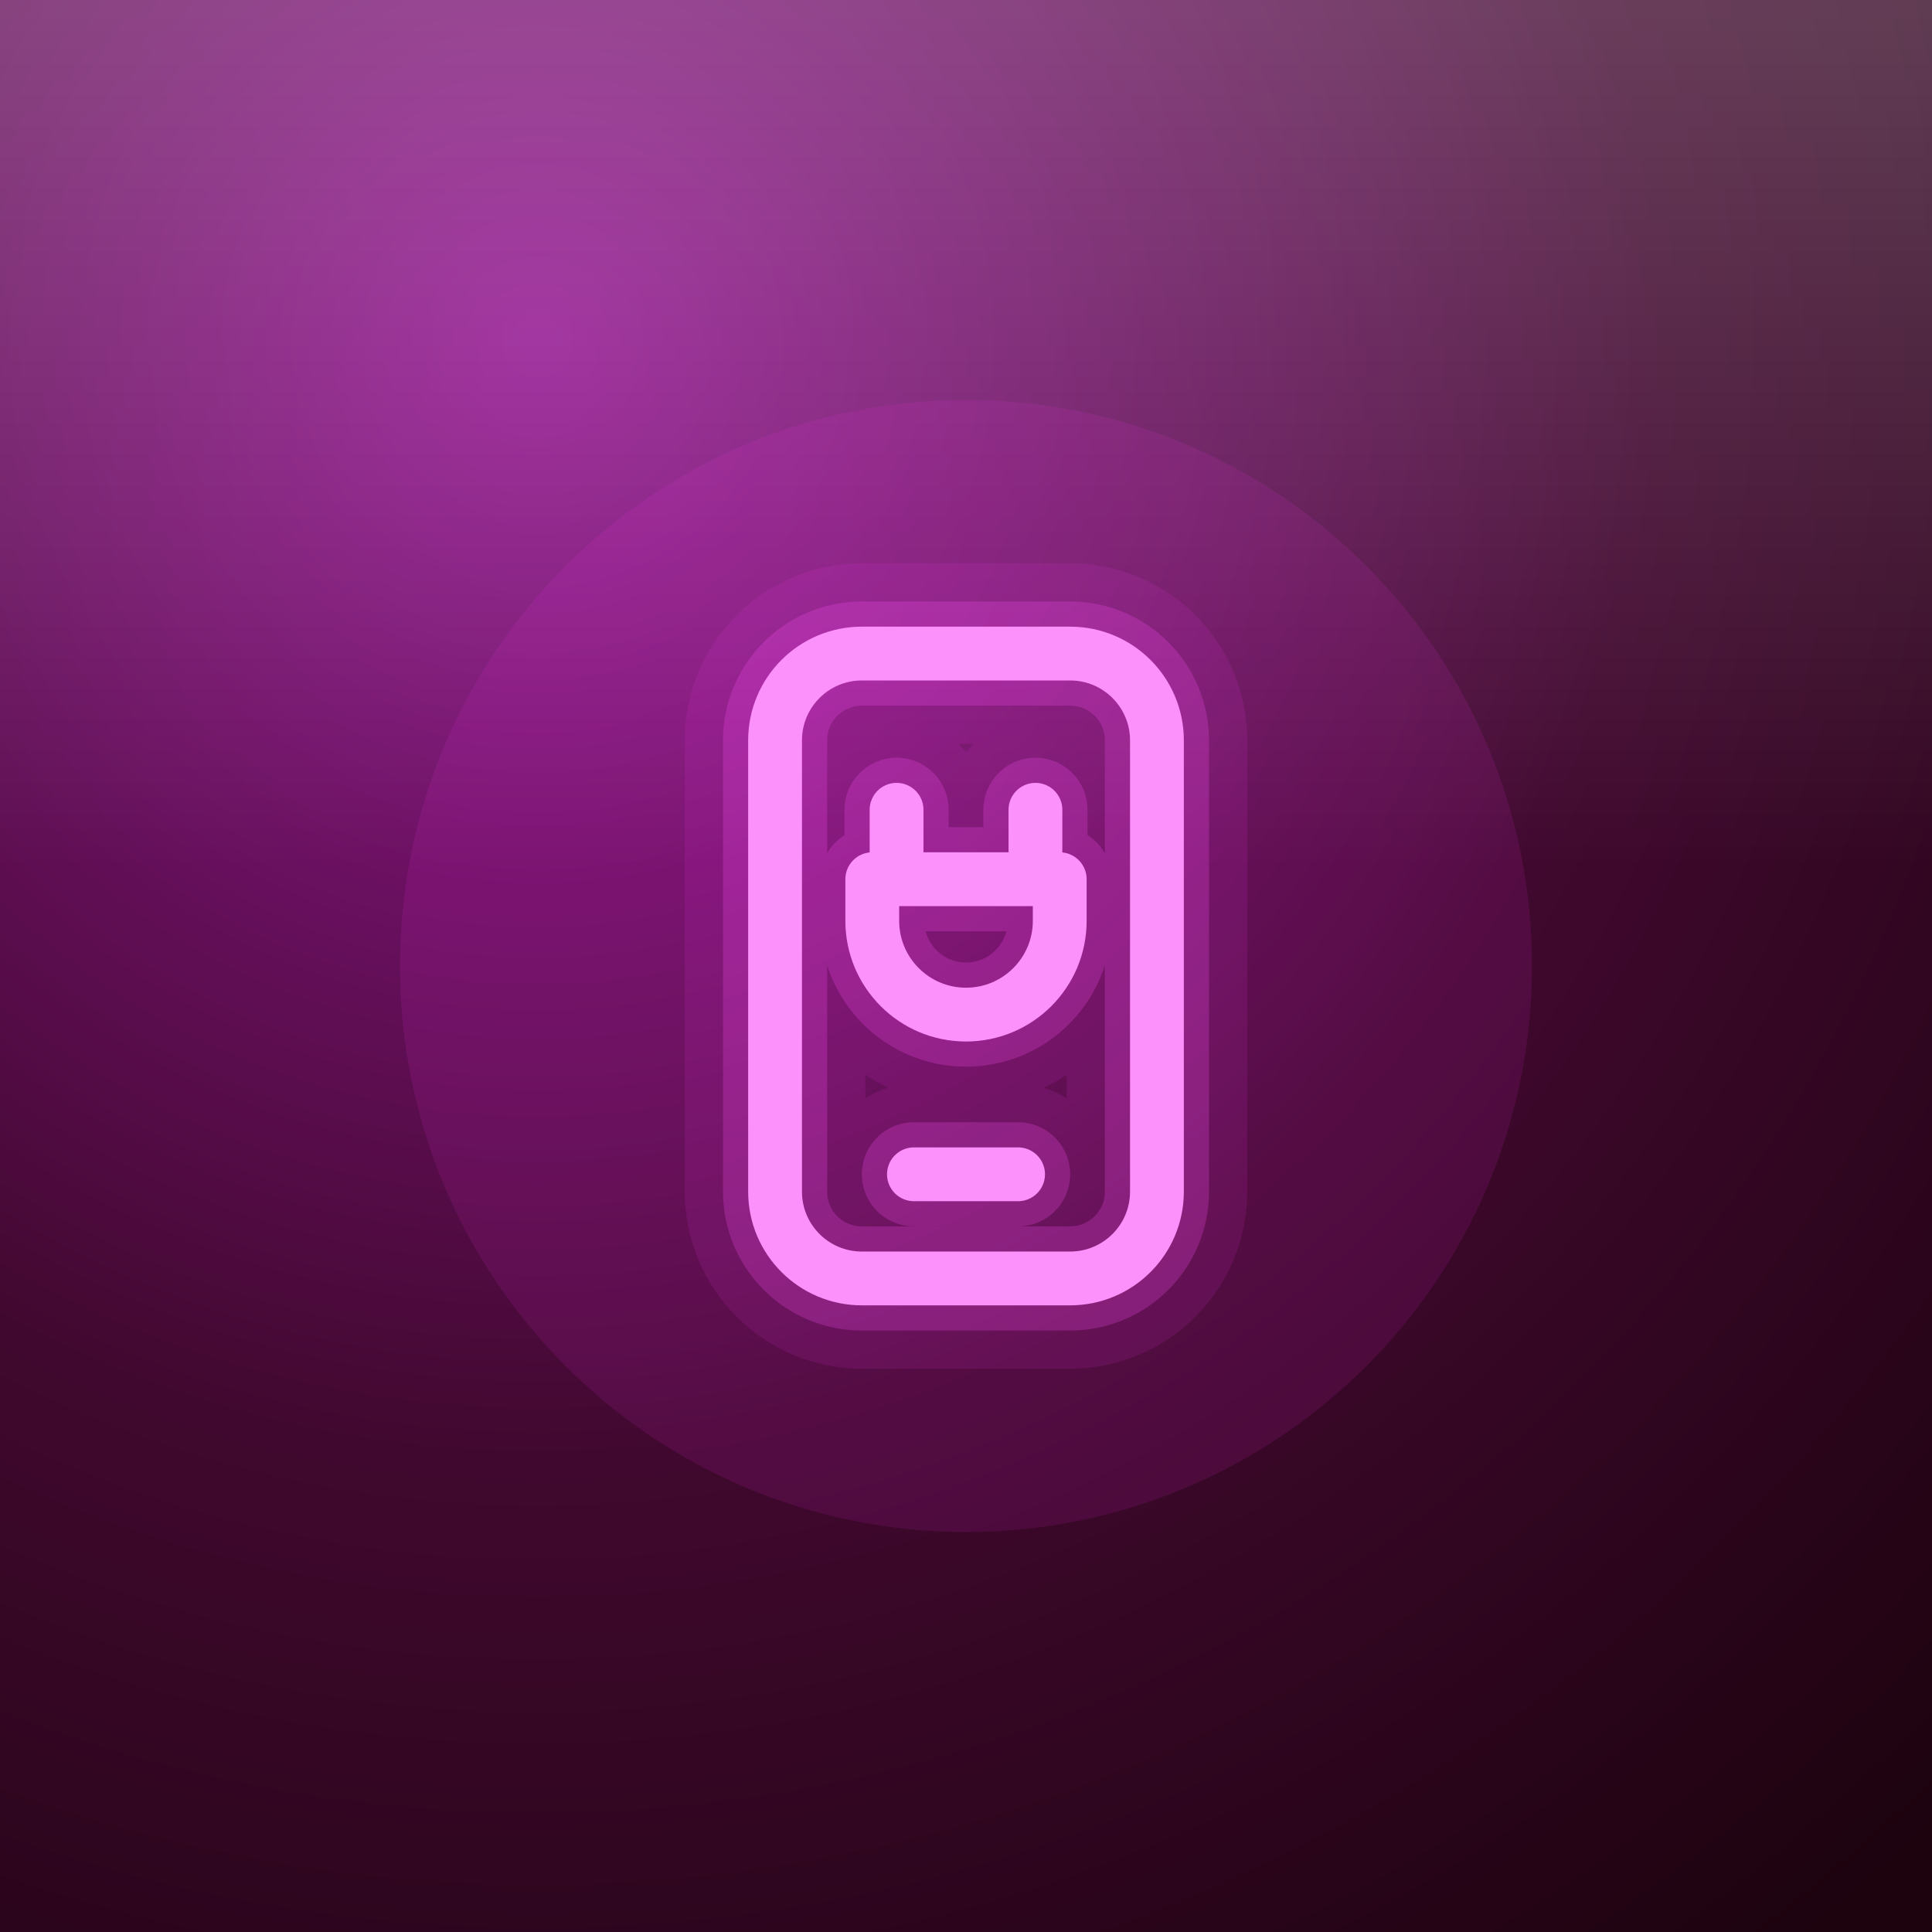
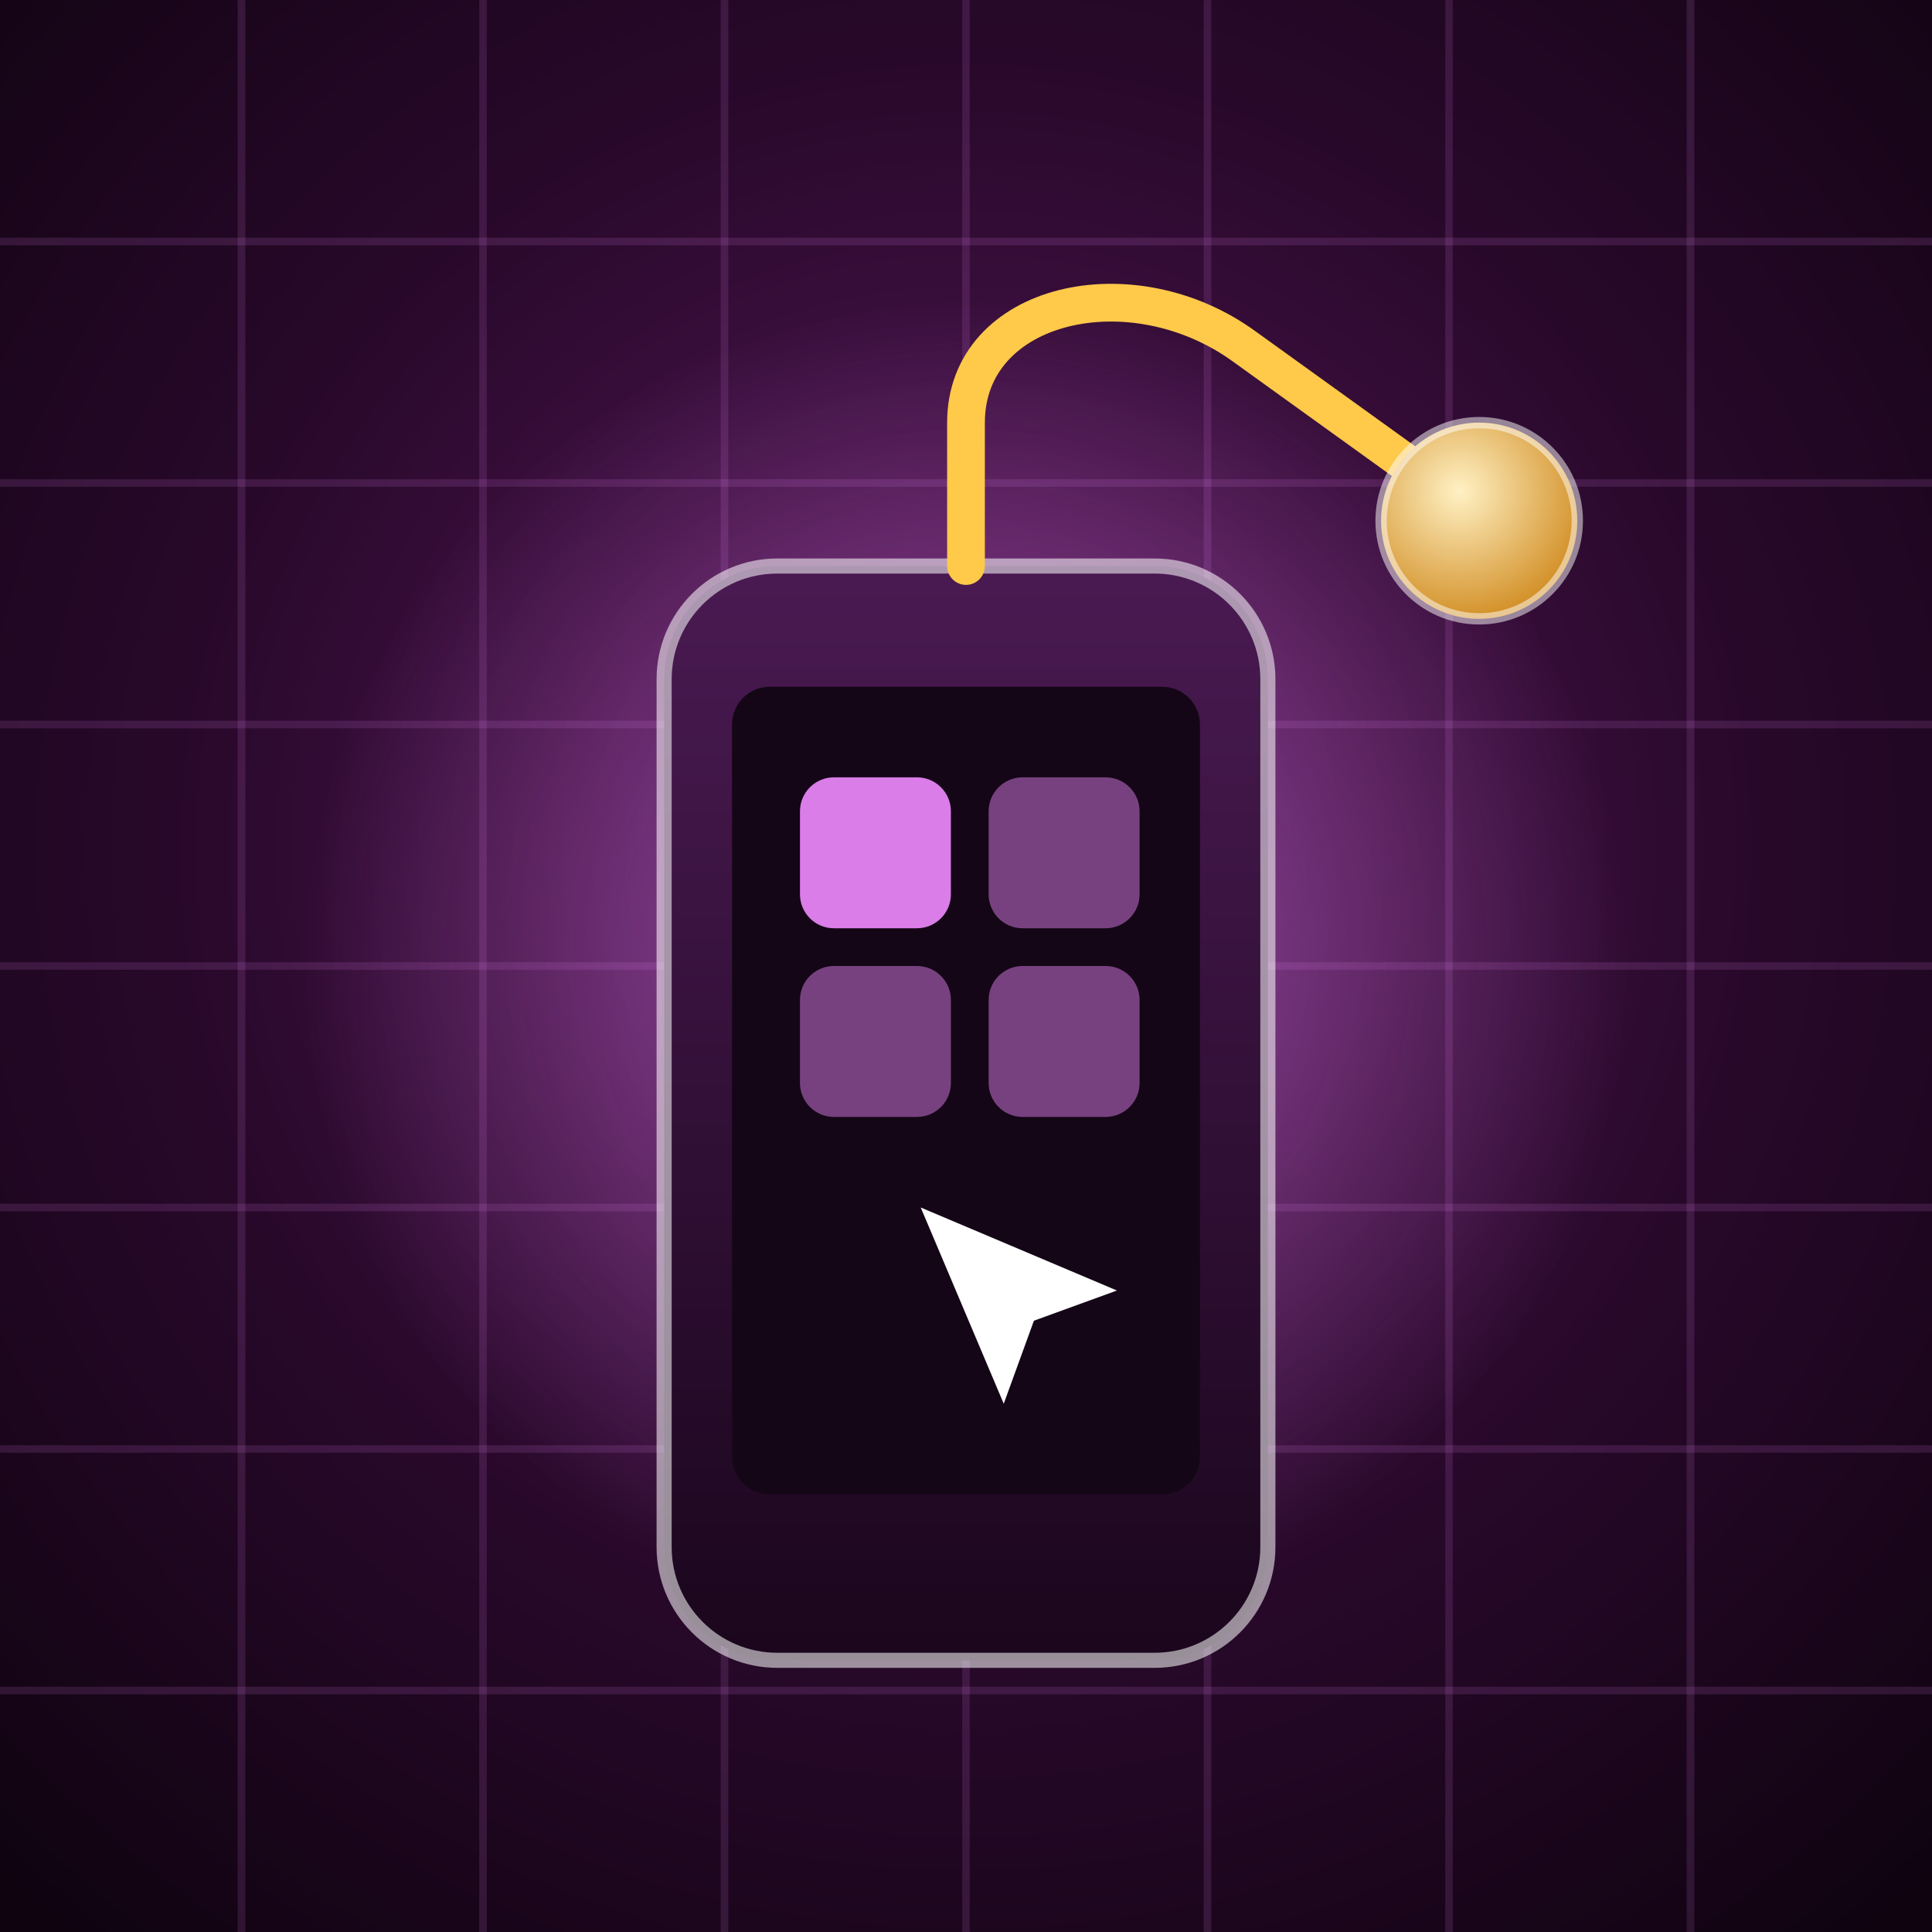
<svg xmlns="http://www.w3.org/2000/svg" viewBox="0 0 512 512">
  <defs>
-     <radialGradient id="b" cx="28%" cy="18%" r="105%">
-       <stop offset="0" stop-color="hsl(301 72% 34%)" />
-       <stop offset=".55" stop-color="hsl(319 78% 14%)" />
-       <stop offset="1" stop-color="hsl(333 80% 6%)" />
+     <radialGradient id="bg" cx="50%" cy="44%" r="74%">
+       <stop offset="0" stop-color="#5a1a5e" />
+       <stop offset=".55" stop-color="#28082a" />
+       <stop offset="1" stop-color="#0e030f" />
    </radialGradient>
-     <linearGradient id="s" x1="0" y1="0" x2="0" y2="1">
-       <stop offset="0" stop-color="#fff" stop-opacity=".22" />
-       <stop offset=".45" stop-color="#fff" stop-opacity="0" />
+     <radialGradient id="halo" cx="50%" cy="50%" r="50%">
+       <stop offset="0" stop-color="#f08aff" stop-opacity=".5" />
+       <stop offset="1" stop-color="#f08aff" stop-opacity="0" />
+     </radialGradient>
+     <linearGradient id="ph" x1="0" y1="0" x2="0" y2="1">
+       <stop offset="0" stop-color="#4a1a52" />
+       <stop offset="1" stop-color="#1a061c" />
    </linearGradient>
-     <clipPath id="c">
-       <rect width="512" height="512" />
-     </clipPath>
+     <radialGradient id="chip" cx="40%" cy="35%" r="70%">
+       <stop offset="0" stop-color="#fff1c4" />
+       <stop offset="1" stop-color="#d08a1e" />
+     </radialGradient>
  </defs>
-   <g clip-path="url(#c)">
-     <rect width="512" height="512" fill="url(#b)" />
-     <rect width="512" height="512" fill="url(#s)" />
-     <circle cx="256" cy="256" r="150" fill="hsl(301 95% 60%)" opacity=".10" />
+   <rect width="512" height="512" fill="url(#bg)" />
+   <g fill="none" stroke="#f08aff" stroke-opacity=".13" stroke-width="2">
+     <path d="M64 0V512" />
+     <path d="M128 0V512" />
+     <path d="M192 0V512" />
+     <path d="M256 0V512" />
+     <path d="M320 0V512" />
+     <path d="M384 0V512" />
+     <path d="M448 0V512" />
+     <path d="M0 64H512" />
+     <path d="M0 128H512" />
+     <path d="M0 192H512" />
+     <path d="M0 256H512" />
+     <path d="M0 320H512" />
+     <path d="M0 384H512" />
+     <path d="M0 448H512" />
  </g>
-   <g transform="translate(256 256) scale(9.2) translate(-12 -12)" fill="none" stroke-linecap="round" stroke-linejoin="round" color="hsl(301 96% 76%)">
-     <g stroke="hsl(301 100% 62%)" stroke-width="5.2" opacity=".10">
-       <rect x="6.5" y="3" width="11" height="18" rx="2.5" />
-       <path d="M10.5 18h3M10 7.5v2M14 7.5v2M9.3 9.5h5.4v1.2a2.7 2.7 0 0 1-5.4 0z" />
-     </g>
-     <g stroke="hsl(301 100% 66%)" stroke-width="3" opacity=".22">
-       <rect x="6.5" y="3" width="11" height="18" rx="2.5" />
-       <path d="M10.5 18h3M10 7.5v2M14 7.5v2M9.3 9.5h5.4v1.2a2.7 2.7 0 0 1-5.4 0z" />
-     </g>
-     <g stroke="hsl(301 96% 78%)" stroke-width="1.55">
-       <rect x="6.5" y="3" width="11" height="18" rx="2.5" />
-       <path d="M10.5 18h3M10 7.5v2M14 7.5v2M9.3 9.5h5.4v1.2a2.7 2.7 0 0 1-5.4 0z" />
-     </g>
+   <circle cx="256" cy="256" r="175" fill="url(#halo)" />
+   <rect x="176" y="150" width="160" height="290" rx="30" fill="url(#ph)" stroke="#fff" stroke-opacity=".55" stroke-width="4" />
+   <rect x="194" y="182" width="124" height="214" rx="10" fill="#140616" />
+   <path d="M256 150 V112 C256 80 300 70 330 92 L380 128" fill="none" stroke="#ffc94a" stroke-width="10" stroke-linecap="round" />
+   <circle cx="392" cy="138" r="26" fill="url(#chip)" stroke="#fff" stroke-opacity=".5" stroke-width="3" />
+   <g fill="#f08aff">
+     <rect x="212" y="206" width="40" height="40" rx="9" opacity=".9" />
+     <rect x="262" y="206" width="40" height="40" rx="9" opacity=".45" />
+     <rect x="212" y="256" width="40" height="40" rx="9" opacity=".45" />
+     <rect x="262" y="256" width="40" height="40" rx="9" opacity=".45" />
  </g>
+   <path d="M244 320 l22 52 8 -22 22 -8z" fill="#fff" />
</svg>
